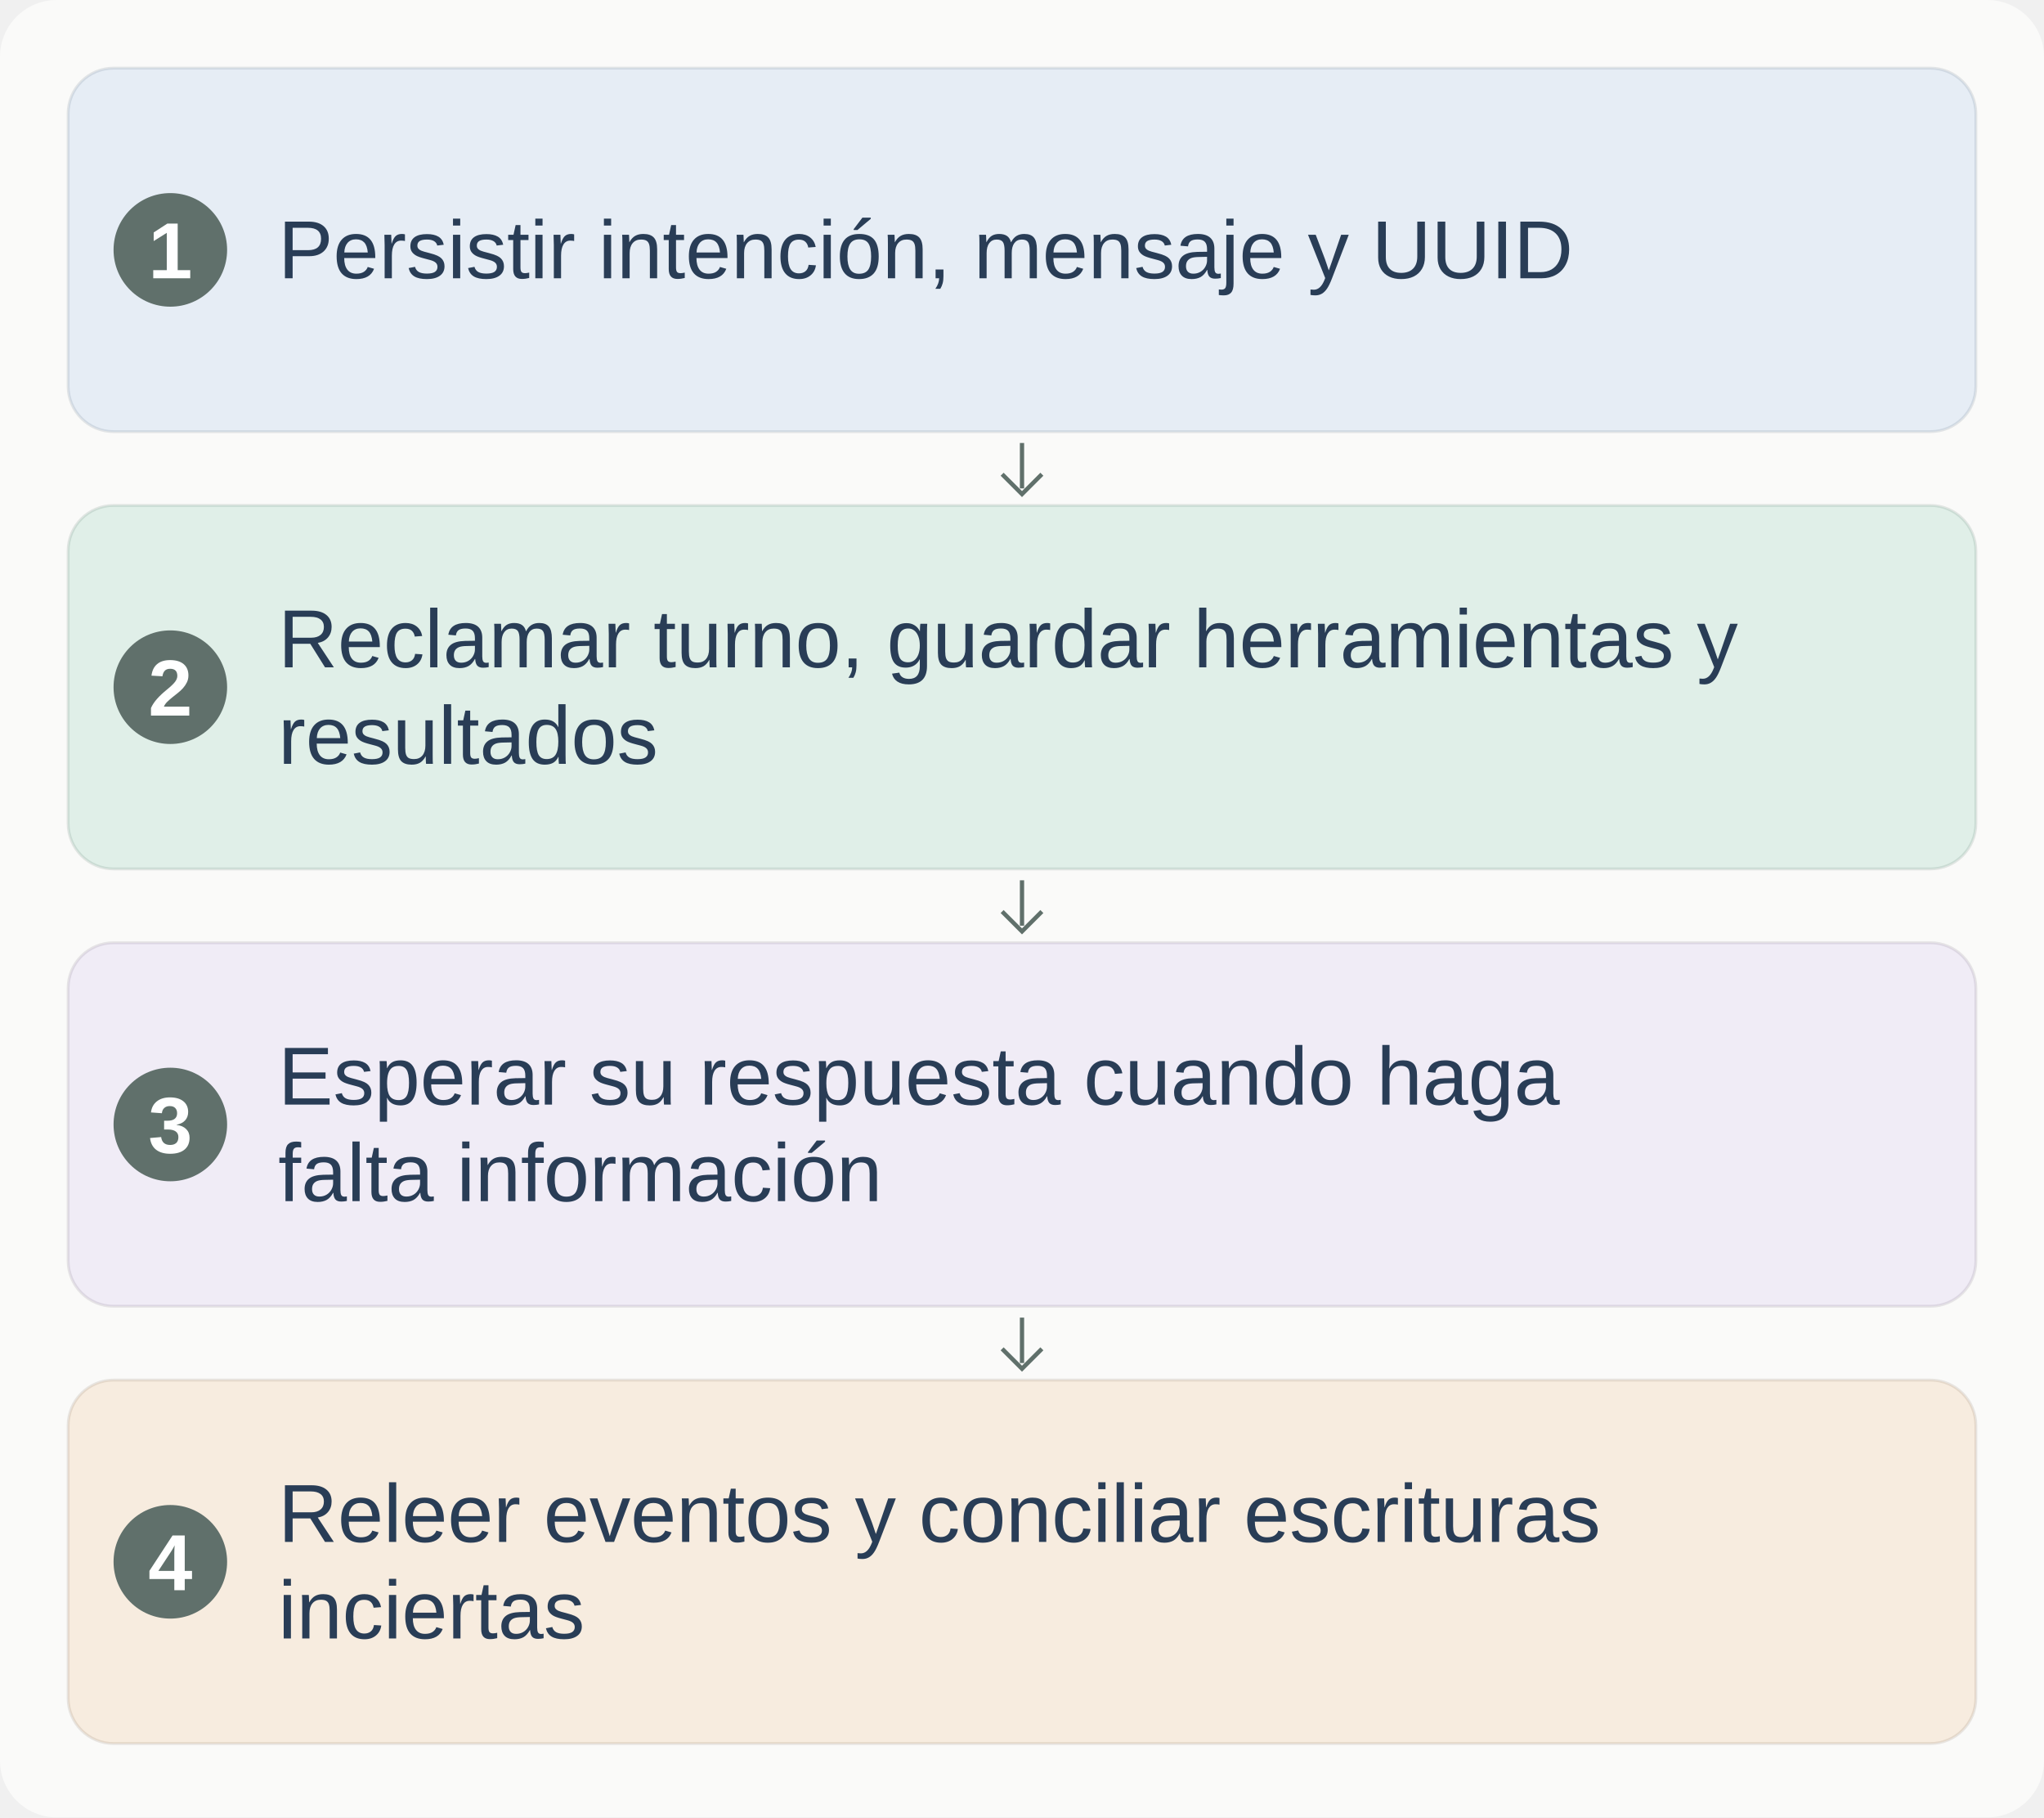
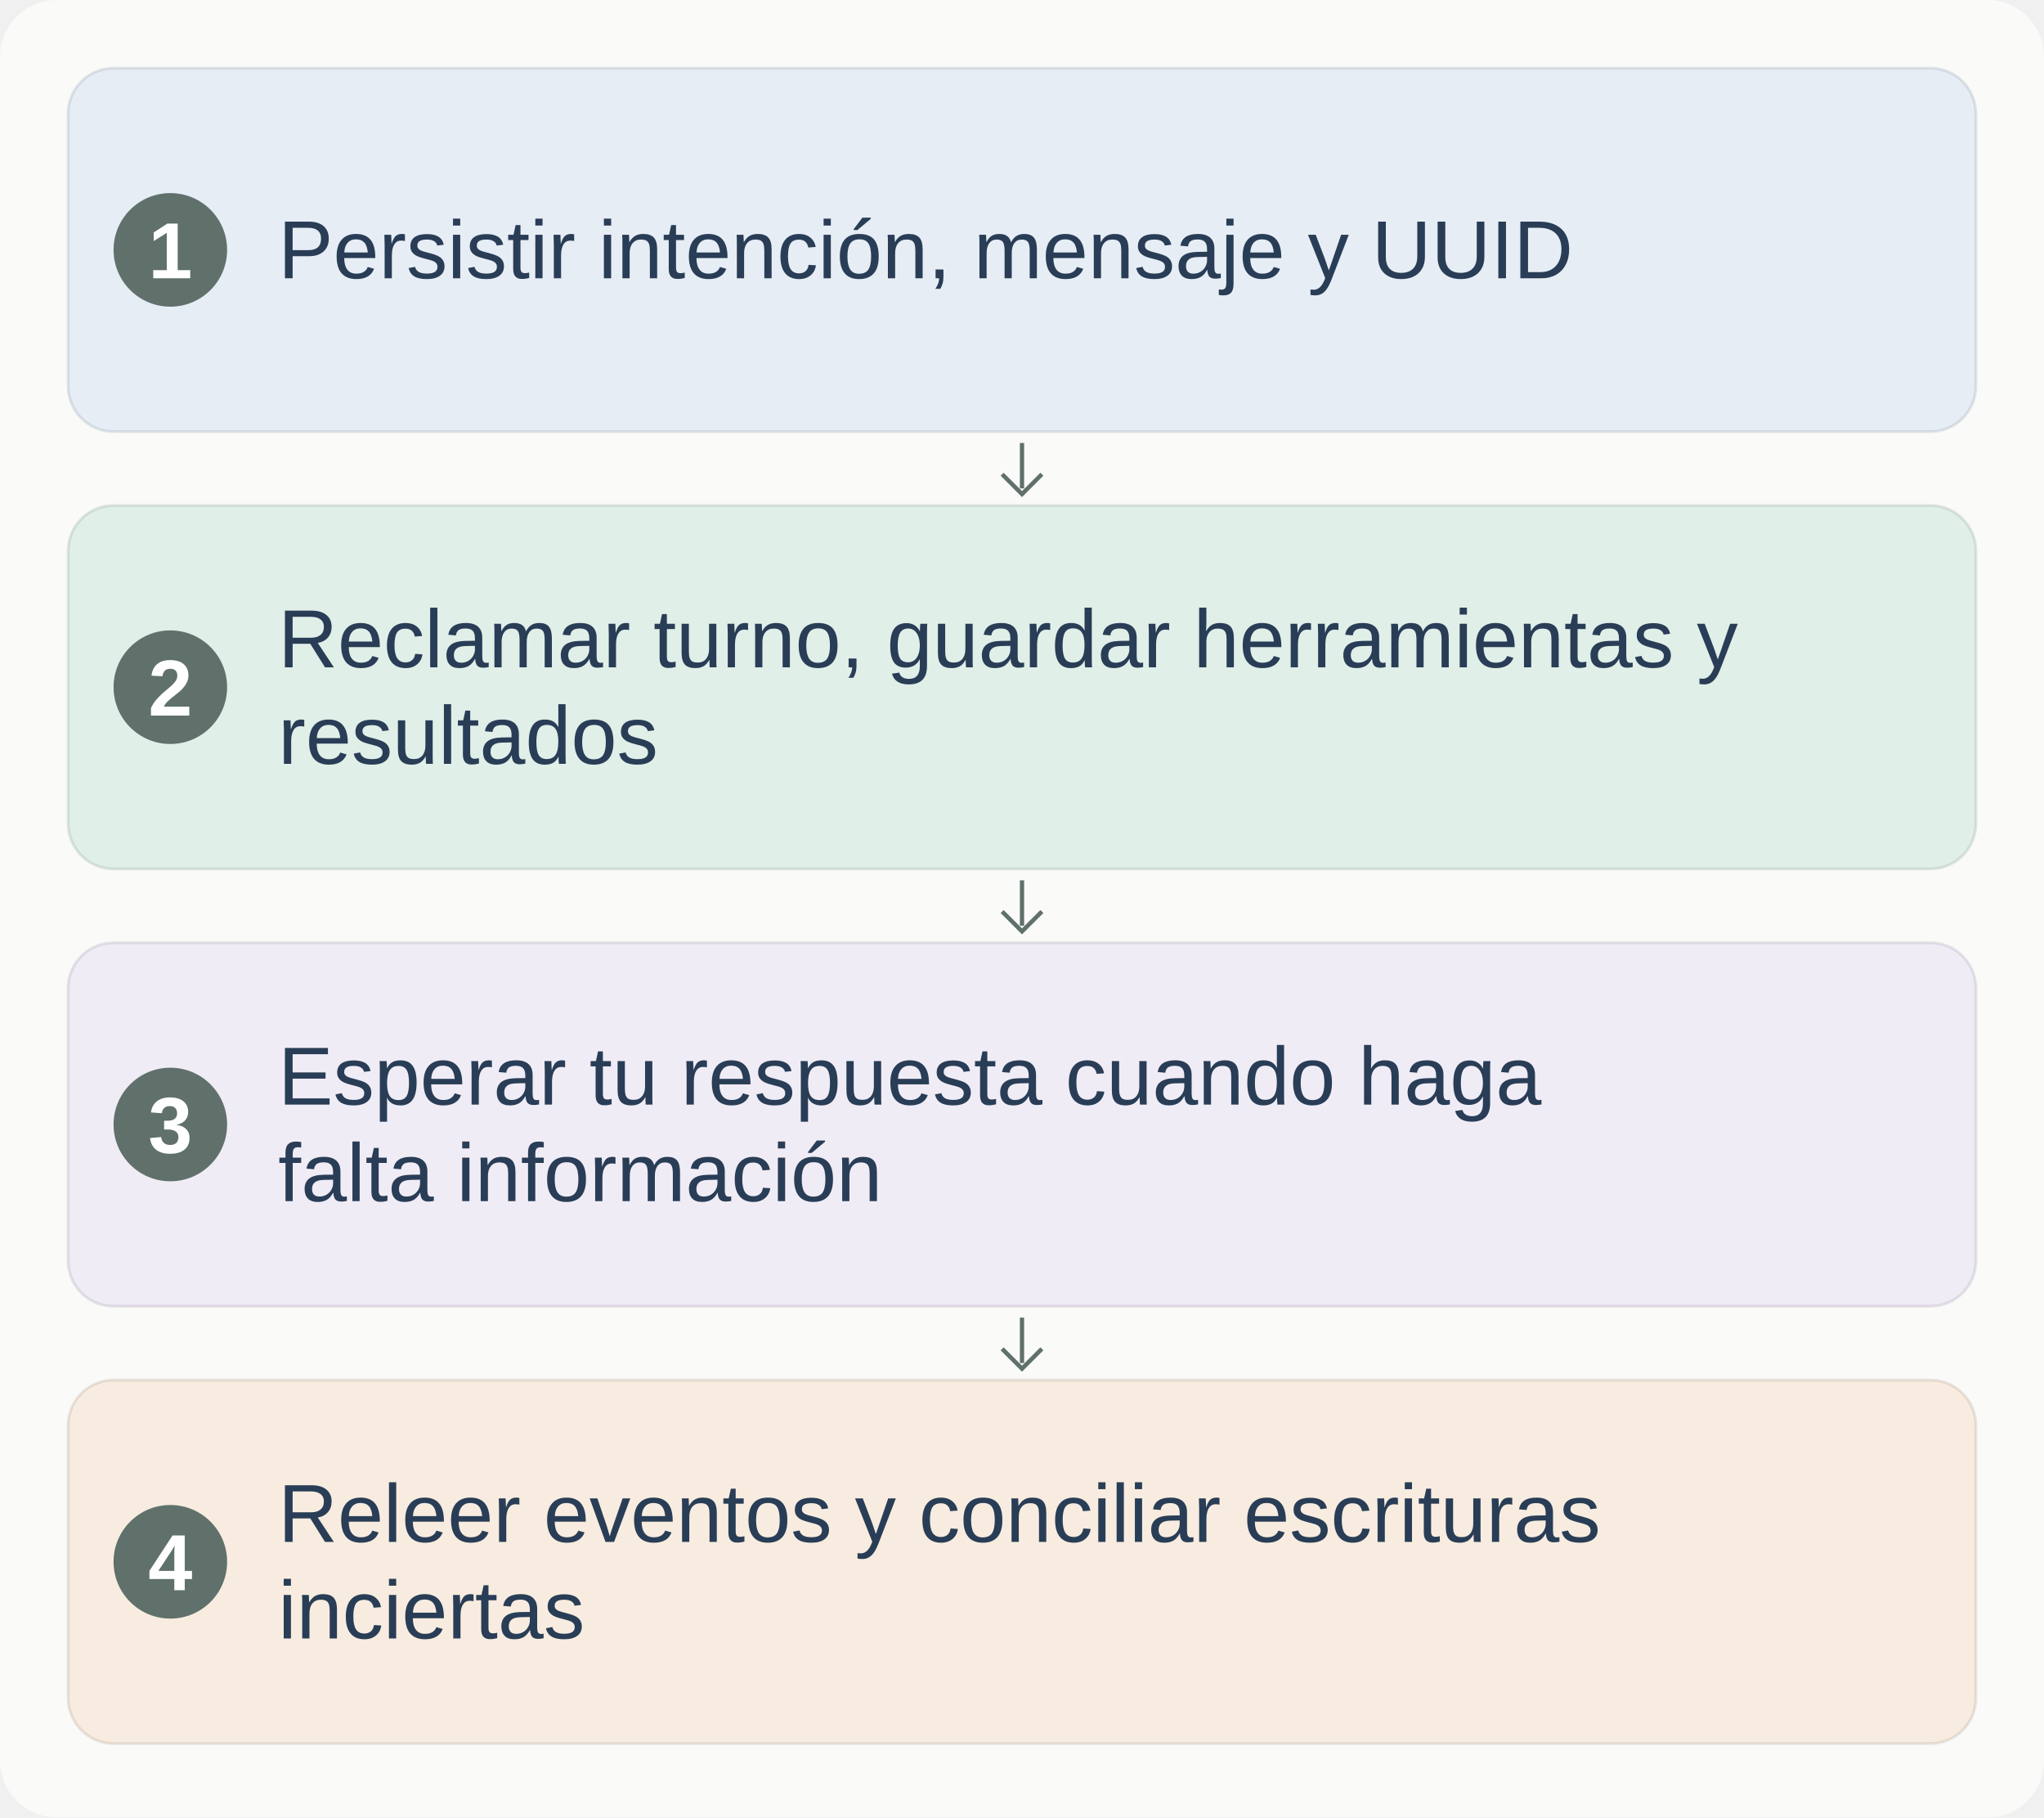
<svg xmlns="http://www.w3.org/2000/svg" width="720" height="640" viewBox="0 0 720 640" role="img" aria-labelledby="title desc">
  <rect width="720" height="640" rx="20" fill="#fafaf9" />
  <rect x="24" y="24" width="672" height="128" rx="16" fill="#e6edf5" stroke="#293d56" stroke-width="1" stroke-opacity="0.12" />
  <circle cx="60" cy="88" r="20" fill="#60706b" />
  <text x="60" y="98" text-anchor="middle" font-family="Arial, sans-serif" font-size="28" font-weight="700" fill="#ffffff">1</text>
  <text x="98" y="98" font-family="Arial, sans-serif" font-size="29" fill="#293d56">Persistir intención, mensaje y UUID</text>
  <path d="M360 156v16m-7-5 7 7 7-7" fill="none" stroke="#60706b" stroke-width="1.5" />
  <rect x="24" y="178" width="672" height="128" rx="16" fill="#e0efe8" stroke="#1e4436" stroke-width="1" stroke-opacity="0.12" />
  <circle cx="60" cy="242" r="20" fill="#60706b" />
  <text x="60" y="252" text-anchor="middle" font-family="Arial, sans-serif" font-size="28" font-weight="700" fill="#ffffff">2</text>
  <text x="98" y="235" font-family="Arial, sans-serif" font-size="29" fill="#293d56">Reclamar turno, guardar herramientas y</text>
  <text x="98" y="269" font-family="Arial, sans-serif" font-size="29" fill="#293d56">resultados</text>
  <path d="M360 310v16m-7-5 7 7 7-7" fill="none" stroke="#60706b" stroke-width="1.5" />
  <rect x="24" y="332" width="672" height="128" rx="16" fill="#f0ecf6" stroke="#433352" stroke-width="1" stroke-opacity="0.12" />
  <circle cx="60" cy="396" r="20" fill="#60706b" />
  <text x="60" y="406" text-anchor="middle" font-family="Arial, sans-serif" font-size="28" font-weight="700" fill="#ffffff">3</text>
-   <text x="98" y="389" font-family="Arial, sans-serif" font-size="29" fill="#293d56">Esperar su respuesta cuando haga</text>
+   <text x="98" y="389" font-family="Arial, sans-serif" font-size="29" fill="#293d56">Esperar tu respuesta cuando haga</text>
  <text x="98" y="423" font-family="Arial, sans-serif" font-size="29" fill="#293d56">falta información</text>
  <path d="M360 464v16m-7-5 7 7 7-7" fill="none" stroke="#60706b" stroke-width="1.5" />
  <rect x="24" y="486" width="672" height="128" rx="16" fill="#f7ecdf" stroke="#573e28" stroke-width="1" stroke-opacity="0.12" />
  <circle cx="60" cy="550" r="20" fill="#60706b" />
  <text x="60" y="560" text-anchor="middle" font-family="Arial, sans-serif" font-size="28" font-weight="700" fill="#ffffff">4</text>
  <text x="98" y="543" font-family="Arial, sans-serif" font-size="29" fill="#293d56">Releer eventos y conciliar escrituras</text>
  <text x="98" y="577" font-family="Arial, sans-serif" font-size="29" fill="#293d56">inciertas</text>
</svg>
